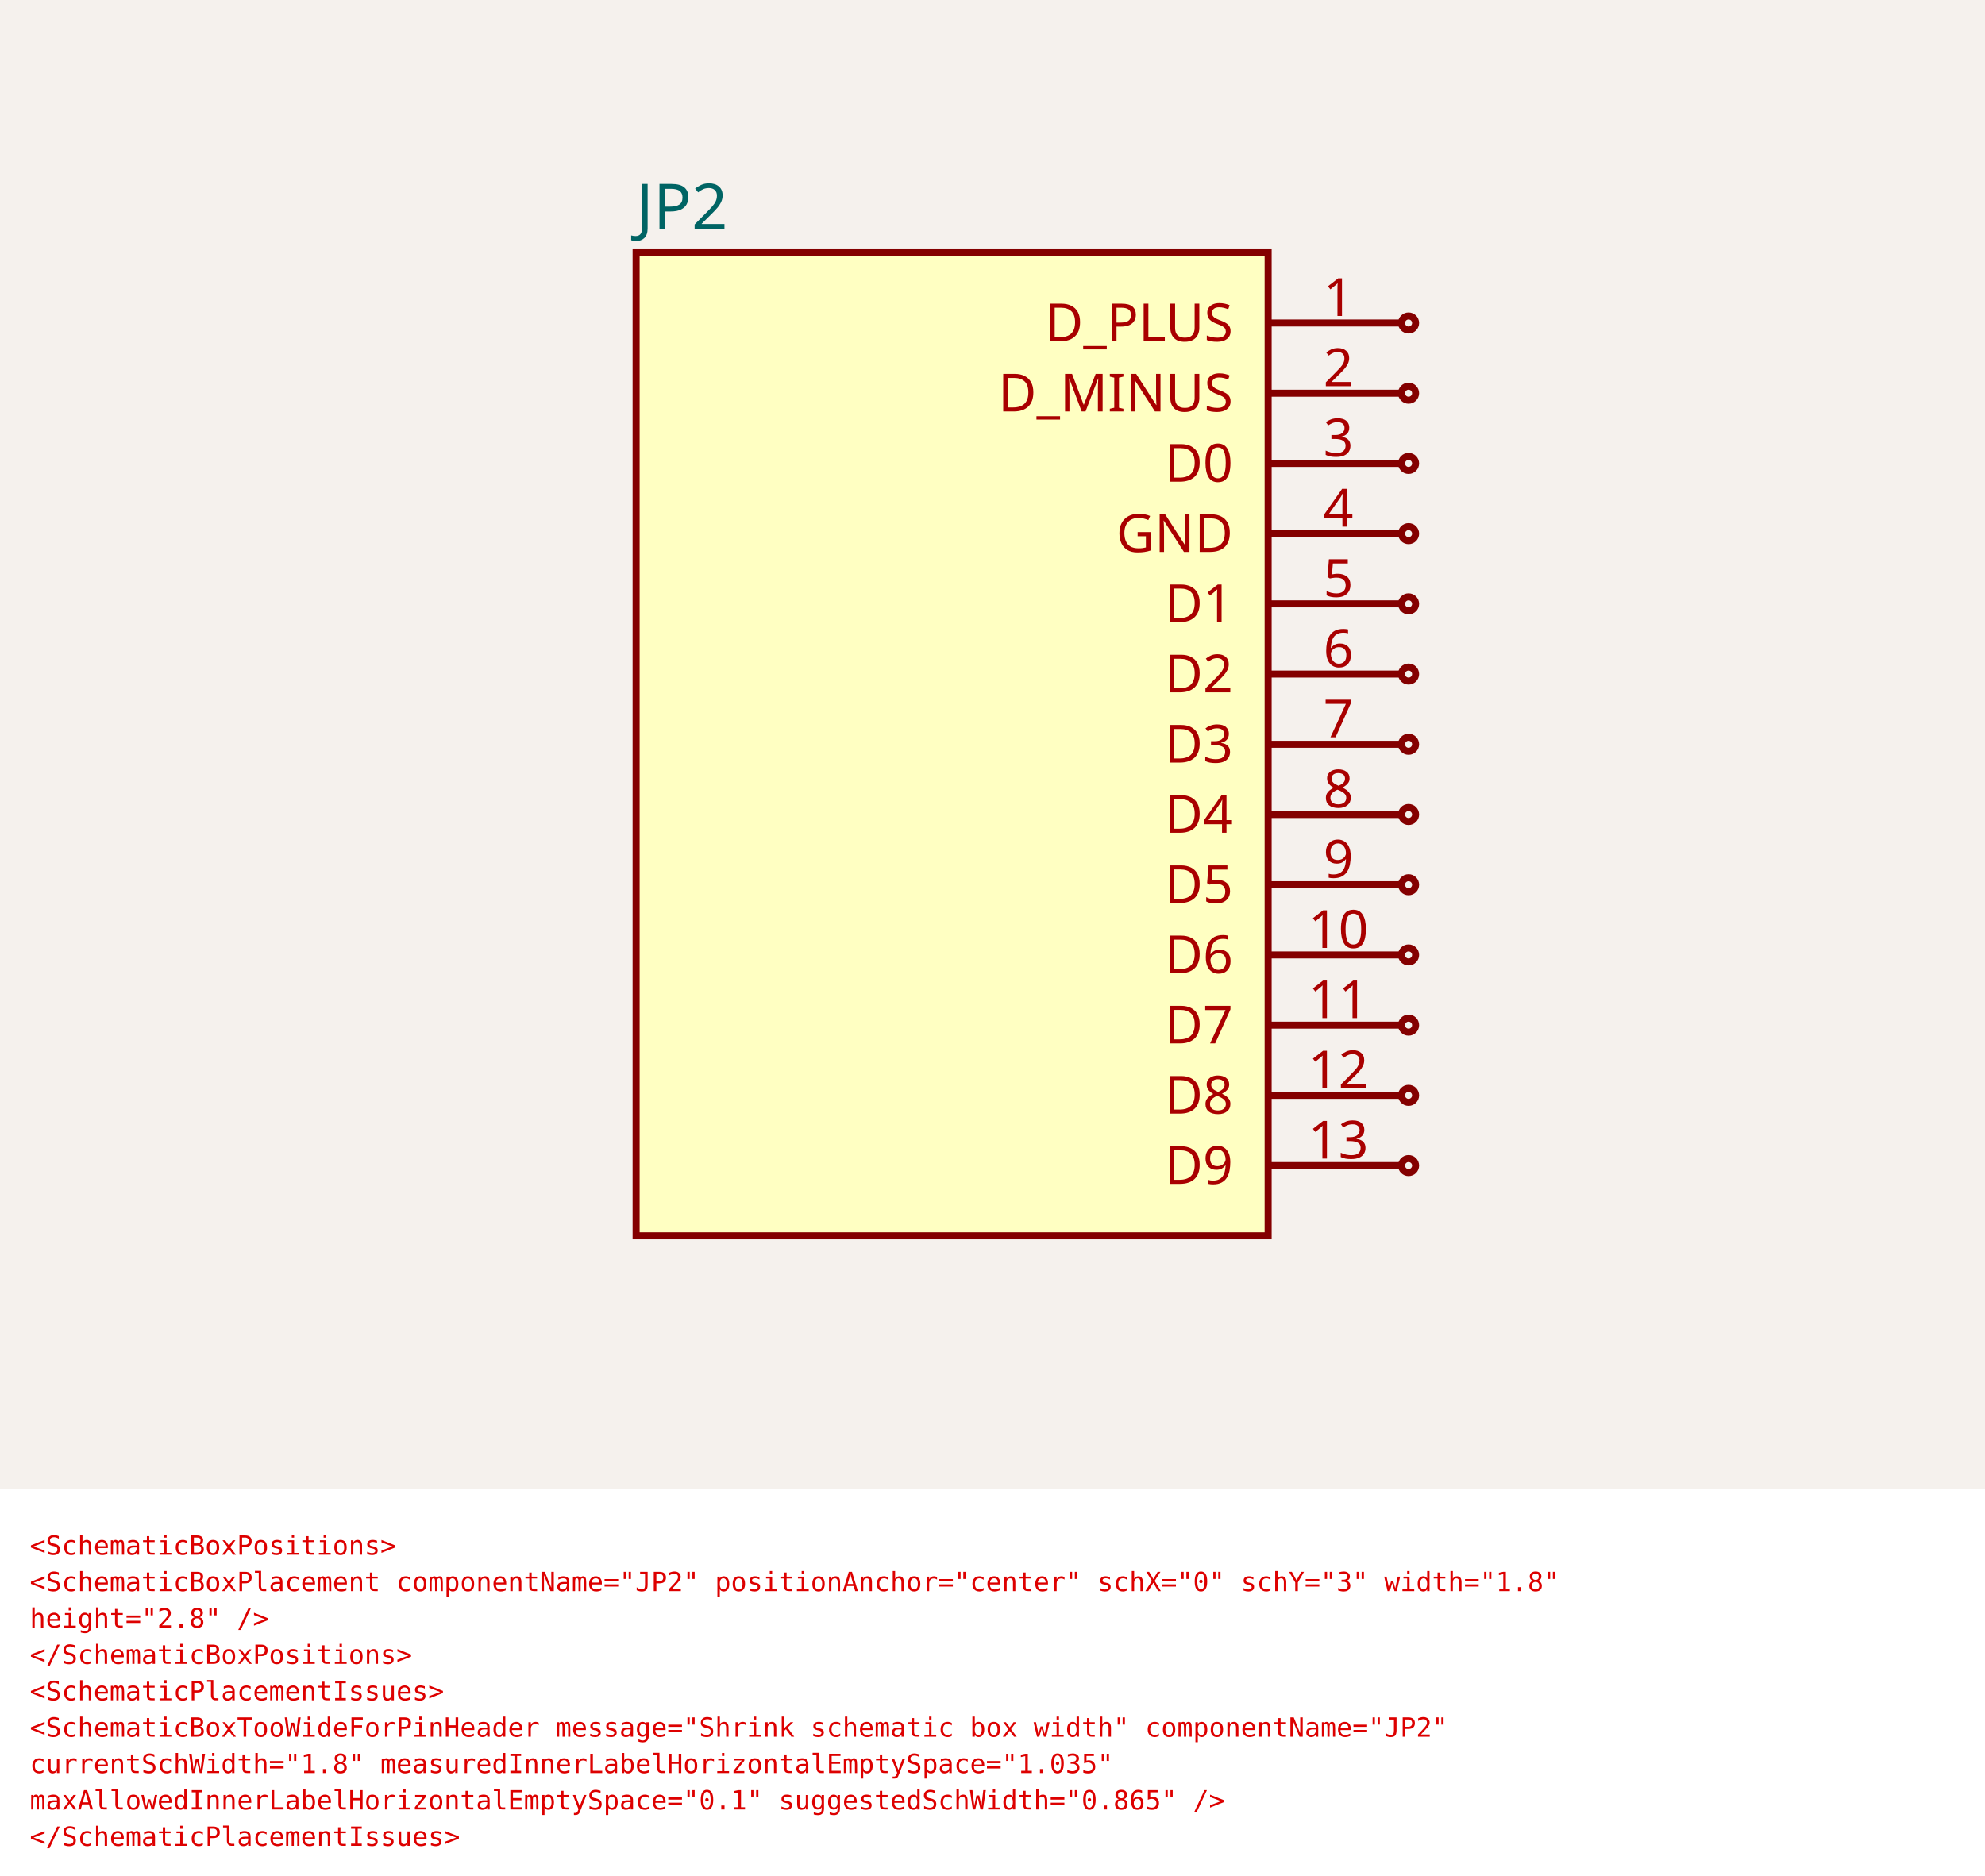
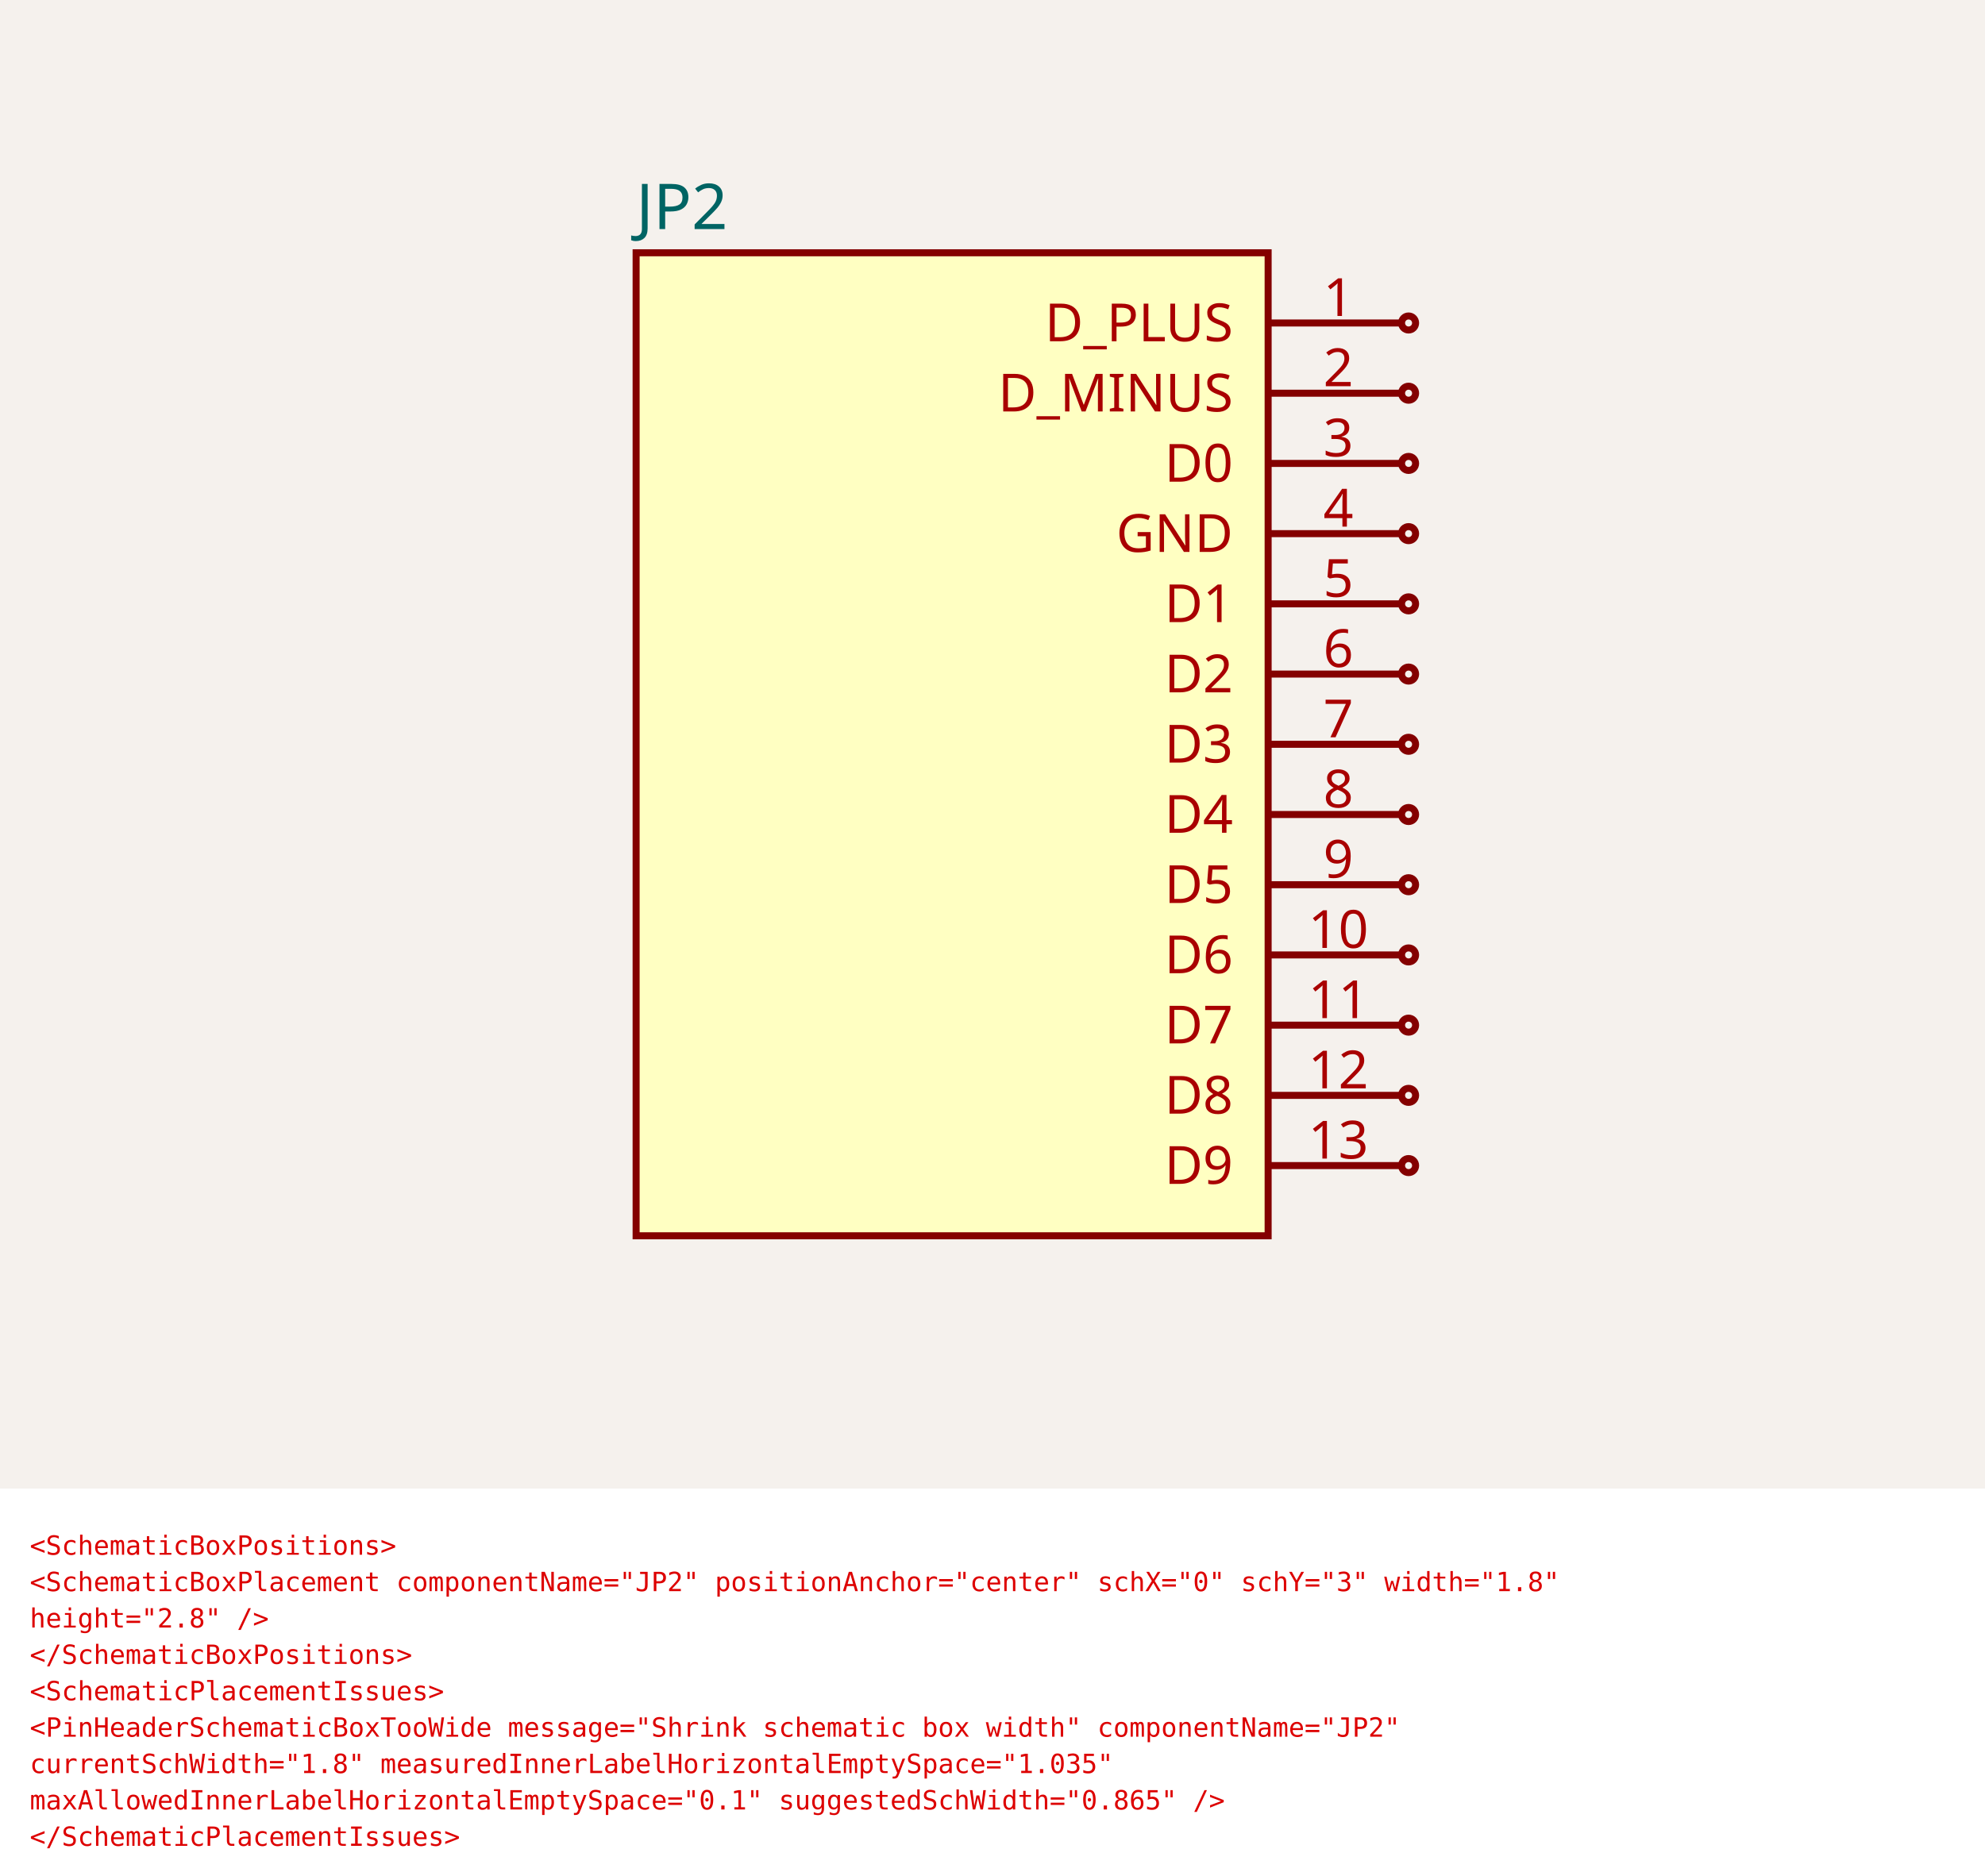
<svg xmlns="http://www.w3.org/2000/svg" width="1200" height="1134" viewBox="0 0 1200 1134" role="img" aria-label="schematic analysis fixture">
  <g transform="translate(0, 0)">
    <style>
              .boundary { fill: rgb(245, 241, 237); }
              .schematic-boundary { fill: none; stroke: #fff; }
              .component { fill: none; stroke: rgb(132, 0, 0); }
              .chip { fill: rgb(255, 255, 194); stroke: rgb(132, 0, 0); }
              .component-pin { fill: none; stroke: rgb(132, 0, 0); }
              /* Basic per-trace hover fallback */
              .trace:hover {
                filter: invert(1);
              }
              .trace:hover .trace-crossing-outline {
                opacity: 0;
              }
              .trace:hover .trace-junction {
                filter: invert(1);
              }
              /* Net-hover highlighting: when a trace or its overlays are hovered,
                 invert color for all traces (base + overlays) sharing the same
                 subcircuit connectivity key. Also hide crossing outline during hover. */
              
              .text { font-family: sans-serif; fill: rgb(0, 150, 0); }
              .pin-number { fill: rgb(169, 0, 0); }
              .port-label { fill: rgb(0, 100, 100); }
              .component-name { fill: rgb(0, 100, 100); }
            </style>
    <rect class="boundary" x="0" y="0" width="1200" height="900" />
    <g data-circuit-json-type="schematic_component" data-schematic-component-id="schematic_component_0">
      <rect class="component chip" x="384.552" y="152.83" width="382.075" height="594.34" stroke-width="4.245px" fill="rgb(255, 255, 194)" stroke="rgb(132, 0, 0)" />
      <rect class="component-overlay" x="384.552" y="152.83" width="382.075" height="594.34" fill="transparent" />
      <text x="384.552" y="774.764" fill="#006464" text-anchor="start" dominant-baseline="middle" font-family="sans-serif" font-size="38.208px" transform="rotate(0, 384.5519, 774.7642)" />
      <text x="384.552" y="125.236" fill="#006464" text-anchor="start" dominant-baseline="middle" font-family="sans-serif" font-size="38.208px" transform="rotate(0, 384.5519, 125.2358)">JP2</text>
      <line class="component-pin" x1="766.627" y1="195.283" x2="847.288" y2="195.283" stroke-width="4.245px" />
      <g data-schematic-port-id="source_port_0">
        <circle class="component-pin" cx="851.533" cy="195.283" r="4.245" stroke-width="4.245px" />
        <rect x="847.288" y="191.038" width="8.491" height="8.491" opacity="0" />
      </g>
      <text class="pin-number" x="809.08" y="191.038" style="font-family: sans-serif;" fill="rgb(169, 0, 0)" text-anchor="middle" dominant-baseline="auto" font-size="31.84px" transform="">1</text>
      <text class="pin-number" x="745.401" y="195.283" style="font-family: sans-serif;" fill="rgb(169, 0, 0)" text-anchor="end" dominant-baseline="middle" font-size="31.84px" transform="">D_PLUS</text>
      <line class="component-pin" x1="766.627" y1="237.736" x2="847.288" y2="237.736" stroke-width="4.245px" />
      <g data-schematic-port-id="source_port_1">
        <circle class="component-pin" cx="851.533" cy="237.736" r="4.245" stroke-width="4.245px" />
        <rect x="847.288" y="233.491" width="8.491" height="8.491" opacity="0" />
      </g>
      <text class="pin-number" x="809.08" y="233.491" style="font-family: sans-serif;" fill="rgb(169, 0, 0)" text-anchor="middle" dominant-baseline="auto" font-size="31.84px" transform="">2</text>
      <text class="pin-number" x="745.401" y="237.736" style="font-family: sans-serif;" fill="rgb(169, 0, 0)" text-anchor="end" dominant-baseline="middle" font-size="31.84px" transform="">D_MINUS</text>
      <line class="component-pin" x1="766.627" y1="280.189" x2="847.288" y2="280.189" stroke-width="4.245px" />
      <g data-schematic-port-id="source_port_2">
        <circle class="component-pin" cx="851.533" cy="280.189" r="4.245" stroke-width="4.245px" />
        <rect x="847.288" y="275.943" width="8.491" height="8.491" opacity="0" />
      </g>
      <text class="pin-number" x="809.08" y="275.943" style="font-family: sans-serif;" fill="rgb(169, 0, 0)" text-anchor="middle" dominant-baseline="auto" font-size="31.84px" transform="">3</text>
      <text class="pin-number" x="745.401" y="280.189" style="font-family: sans-serif;" fill="rgb(169, 0, 0)" text-anchor="end" dominant-baseline="middle" font-size="31.84px" transform="">D0</text>
      <line class="component-pin" x1="766.627" y1="322.642" x2="847.288" y2="322.642" stroke-width="4.245px" />
      <g data-schematic-port-id="source_port_3">
        <circle class="component-pin" cx="851.533" cy="322.642" r="4.245" stroke-width="4.245px" />
        <rect x="847.288" y="318.396" width="8.491" height="8.491" opacity="0" />
      </g>
      <text class="pin-number" x="809.08" y="318.396" style="font-family: sans-serif;" fill="rgb(169, 0, 0)" text-anchor="middle" dominant-baseline="auto" font-size="31.84px" transform="">4</text>
      <text class="pin-number" x="745.401" y="322.642" style="font-family: sans-serif;" fill="rgb(169, 0, 0)" text-anchor="end" dominant-baseline="middle" font-size="31.84px" transform="">GND</text>
      <line class="component-pin" x1="766.627" y1="365.094" x2="847.288" y2="365.094" stroke-width="4.245px" />
      <g data-schematic-port-id="source_port_4">
        <circle class="component-pin" cx="851.533" cy="365.094" r="4.245" stroke-width="4.245px" />
        <rect x="847.288" y="360.849" width="8.491" height="8.491" opacity="0" />
      </g>
      <text class="pin-number" x="809.08" y="360.849" style="font-family: sans-serif;" fill="rgb(169, 0, 0)" text-anchor="middle" dominant-baseline="auto" font-size="31.84px" transform="">5</text>
      <text class="pin-number" x="745.401" y="365.094" style="font-family: sans-serif;" fill="rgb(169, 0, 0)" text-anchor="end" dominant-baseline="middle" font-size="31.84px" transform="">D1</text>
      <line class="component-pin" x1="766.627" y1="407.547" x2="847.288" y2="407.547" stroke-width="4.245px" />
      <g data-schematic-port-id="source_port_5">
        <circle class="component-pin" cx="851.533" cy="407.547" r="4.245" stroke-width="4.245px" />
        <rect x="847.288" y="403.302" width="8.491" height="8.491" opacity="0" />
      </g>
      <text class="pin-number" x="809.08" y="403.302" style="font-family: sans-serif;" fill="rgb(169, 0, 0)" text-anchor="middle" dominant-baseline="auto" font-size="31.84px" transform="">6</text>
      <text class="pin-number" x="745.401" y="407.547" style="font-family: sans-serif;" fill="rgb(169, 0, 0)" text-anchor="end" dominant-baseline="middle" font-size="31.84px" transform="">D2</text>
      <line class="component-pin" x1="766.627" y1="450" x2="847.288" y2="450" stroke-width="4.245px" />
      <g data-schematic-port-id="source_port_6">
        <circle class="component-pin" cx="851.533" cy="450" r="4.245" stroke-width="4.245px" />
        <rect x="847.288" y="445.755" width="8.491" height="8.491" opacity="0" />
      </g>
      <text class="pin-number" x="809.08" y="445.755" style="font-family: sans-serif;" fill="rgb(169, 0, 0)" text-anchor="middle" dominant-baseline="auto" font-size="31.84px" transform="">7</text>
      <text class="pin-number" x="745.401" y="450" style="font-family: sans-serif;" fill="rgb(169, 0, 0)" text-anchor="end" dominant-baseline="middle" font-size="31.84px" transform="">D3</text>
      <line class="component-pin" x1="766.627" y1="492.453" x2="847.288" y2="492.453" stroke-width="4.245px" />
      <g data-schematic-port-id="source_port_7">
        <circle class="component-pin" cx="851.533" cy="492.453" r="4.245" stroke-width="4.245px" />
        <rect x="847.288" y="488.208" width="8.491" height="8.491" opacity="0" />
      </g>
      <text class="pin-number" x="809.08" y="488.208" style="font-family: sans-serif;" fill="rgb(169, 0, 0)" text-anchor="middle" dominant-baseline="auto" font-size="31.84px" transform="">8</text>
      <text class="pin-number" x="745.401" y="492.453" style="font-family: sans-serif;" fill="rgb(169, 0, 0)" text-anchor="end" dominant-baseline="middle" font-size="31.84px" transform="">D4</text>
      <line class="component-pin" x1="766.627" y1="534.906" x2="847.288" y2="534.906" stroke-width="4.245px" />
      <g data-schematic-port-id="source_port_8">
        <circle class="component-pin" cx="851.533" cy="534.906" r="4.245" stroke-width="4.245px" />
        <rect x="847.288" y="530.66" width="8.491" height="8.491" opacity="0" />
      </g>
      <text class="pin-number" x="809.08" y="530.66" style="font-family: sans-serif;" fill="rgb(169, 0, 0)" text-anchor="middle" dominant-baseline="auto" font-size="31.84px" transform="">9</text>
      <text class="pin-number" x="745.401" y="534.906" style="font-family: sans-serif;" fill="rgb(169, 0, 0)" text-anchor="end" dominant-baseline="middle" font-size="31.84px" transform="">D5</text>
      <line class="component-pin" x1="766.627" y1="577.358" x2="847.288" y2="577.358" stroke-width="4.245px" />
      <g data-schematic-port-id="source_port_9">
        <circle class="component-pin" cx="851.533" cy="577.358" r="4.245" stroke-width="4.245px" />
        <rect x="847.288" y="573.113" width="8.491" height="8.491" opacity="0" />
      </g>
      <text class="pin-number" x="809.08" y="573.113" style="font-family: sans-serif;" fill="rgb(169, 0, 0)" text-anchor="middle" dominant-baseline="auto" font-size="31.84px" transform="">10</text>
      <text class="pin-number" x="745.401" y="577.358" style="font-family: sans-serif;" fill="rgb(169, 0, 0)" text-anchor="end" dominant-baseline="middle" font-size="31.84px" transform="">D6</text>
      <line class="component-pin" x1="766.627" y1="619.811" x2="847.288" y2="619.811" stroke-width="4.245px" />
      <g data-schematic-port-id="source_port_10">
        <circle class="component-pin" cx="851.533" cy="619.811" r="4.245" stroke-width="4.245px" />
        <rect x="847.288" y="615.566" width="8.491" height="8.491" opacity="0" />
      </g>
      <text class="pin-number" x="809.08" y="615.566" style="font-family: sans-serif;" fill="rgb(169, 0, 0)" text-anchor="middle" dominant-baseline="auto" font-size="31.84px" transform="">11</text>
      <text class="pin-number" x="745.401" y="619.811" style="font-family: sans-serif;" fill="rgb(169, 0, 0)" text-anchor="end" dominant-baseline="middle" font-size="31.84px" transform="">D7</text>
      <line class="component-pin" x1="766.627" y1="662.264" x2="847.288" y2="662.264" stroke-width="4.245px" />
      <g data-schematic-port-id="source_port_11">
        <circle class="component-pin" cx="851.533" cy="662.264" r="4.245" stroke-width="4.245px" />
        <rect x="847.288" y="658.019" width="8.491" height="8.491" opacity="0" />
      </g>
      <text class="pin-number" x="809.08" y="658.019" style="font-family: sans-serif;" fill="rgb(169, 0, 0)" text-anchor="middle" dominant-baseline="auto" font-size="31.84px" transform="">12</text>
      <text class="pin-number" x="745.401" y="662.264" style="font-family: sans-serif;" fill="rgb(169, 0, 0)" text-anchor="end" dominant-baseline="middle" font-size="31.84px" transform="">D8</text>
      <line class="component-pin" x1="766.627" y1="704.717" x2="847.288" y2="704.717" stroke-width="4.245px" />
      <g data-schematic-port-id="source_port_12">
        <circle class="component-pin" cx="851.533" cy="704.717" r="4.245" stroke-width="4.245px" />
        <rect x="847.288" y="700.472" width="8.491" height="8.491" opacity="0" />
      </g>
      <text class="pin-number" x="809.08" y="700.472" style="font-family: sans-serif;" fill="rgb(169, 0, 0)" text-anchor="middle" dominant-baseline="auto" font-size="31.84px" transform="">13</text>
      <text class="pin-number" x="745.401" y="704.717" style="font-family: sans-serif;" fill="rgb(169, 0, 0)" text-anchor="end" dominant-baseline="middle" font-size="31.84px" transform="">D9</text>
    </g>
    <g class="schematic-port-hover" data-schematic-port-id="source_port_0">
      <circle cx="851.533" cy="195.283" r="8.491" fill="red" opacity="0" />
    </g>
    <g class="schematic-port-hover" data-schematic-port-id="source_port_1">
      <circle cx="851.533" cy="237.736" r="8.491" fill="red" opacity="0" />
    </g>
    <g class="schematic-port-hover" data-schematic-port-id="source_port_2">
      <circle cx="851.533" cy="280.189" r="8.491" fill="red" opacity="0" />
    </g>
    <g class="schematic-port-hover" data-schematic-port-id="source_port_3">
      <circle cx="851.533" cy="322.642" r="8.491" fill="red" opacity="0" />
    </g>
    <g class="schematic-port-hover" data-schematic-port-id="source_port_4">
      <circle cx="851.533" cy="365.094" r="8.491" fill="red" opacity="0" />
    </g>
    <g class="schematic-port-hover" data-schematic-port-id="source_port_5">
      <circle cx="851.533" cy="407.547" r="8.491" fill="red" opacity="0" />
    </g>
    <g class="schematic-port-hover" data-schematic-port-id="source_port_6">
      <circle cx="851.533" cy="450" r="8.491" fill="red" opacity="0" />
    </g>
    <g class="schematic-port-hover" data-schematic-port-id="source_port_7">
      <circle cx="851.533" cy="492.453" r="8.491" fill="red" opacity="0" />
    </g>
    <g class="schematic-port-hover" data-schematic-port-id="source_port_8">
      <circle cx="851.533" cy="534.906" r="8.491" fill="red" opacity="0" />
    </g>
    <g class="schematic-port-hover" data-schematic-port-id="source_port_9">
      <circle cx="851.533" cy="577.358" r="8.491" fill="red" opacity="0" />
    </g>
    <g class="schematic-port-hover" data-schematic-port-id="source_port_10">
      <circle cx="851.533" cy="619.811" r="8.491" fill="red" opacity="0" />
    </g>
    <g class="schematic-port-hover" data-schematic-port-id="source_port_11">
      <circle cx="851.533" cy="662.264" r="8.491" fill="red" opacity="0" />
    </g>
    <g class="schematic-port-hover" data-schematic-port-id="source_port_12">
      <circle cx="851.533" cy="704.717" r="8.491" fill="red" opacity="0" />
    </g>
  </g>
  <g transform="translate(0, 900) scale(1, 1) translate(0, 0)">
    <rect width="100%" height="100%" fill="#fff" />
    <text x="18" y="40" fill="#d00" font-family="Menlo, Consolas, monospace" font-size="16">
      <tspan x="18" dy="0">&lt;SchematicBoxPositions&gt;</tspan>
      <tspan x="18" dy="22">&lt;SchematicBoxPlacement componentName="JP2" positionAnchor="center" schX="0" schY="3" width="1.8"</tspan>
      <tspan x="18" dy="22">  height="2.8" /&gt;</tspan>
      <tspan x="18" dy="22">&lt;/SchematicBoxPositions&gt;</tspan>
      <tspan x="18" dy="22">&lt;SchematicPlacementIssues&gt;</tspan>
-       <tspan x="18" dy="22">&lt;SchematicBoxTooWideForPinHeader message="Shrink schematic box width" componentName="JP2"</tspan>
+       <tspan x="18" dy="22">&lt;PinHeaderSchematicBoxTooWide message="Shrink schematic box width" componentName="JP2"</tspan>
      <tspan x="18" dy="22">  currentSchWidth="1.8" measuredInnerLabelHorizontalEmptySpace="1.035"</tspan>
      <tspan x="18" dy="22">  maxAllowedInnerLabelHorizontalEmptySpace="0.1" suggestedSchWidth="0.865" /&gt;</tspan>
      <tspan x="18" dy="22">&lt;/SchematicPlacementIssues&gt;</tspan>
    </text>
  </g>
</svg>
